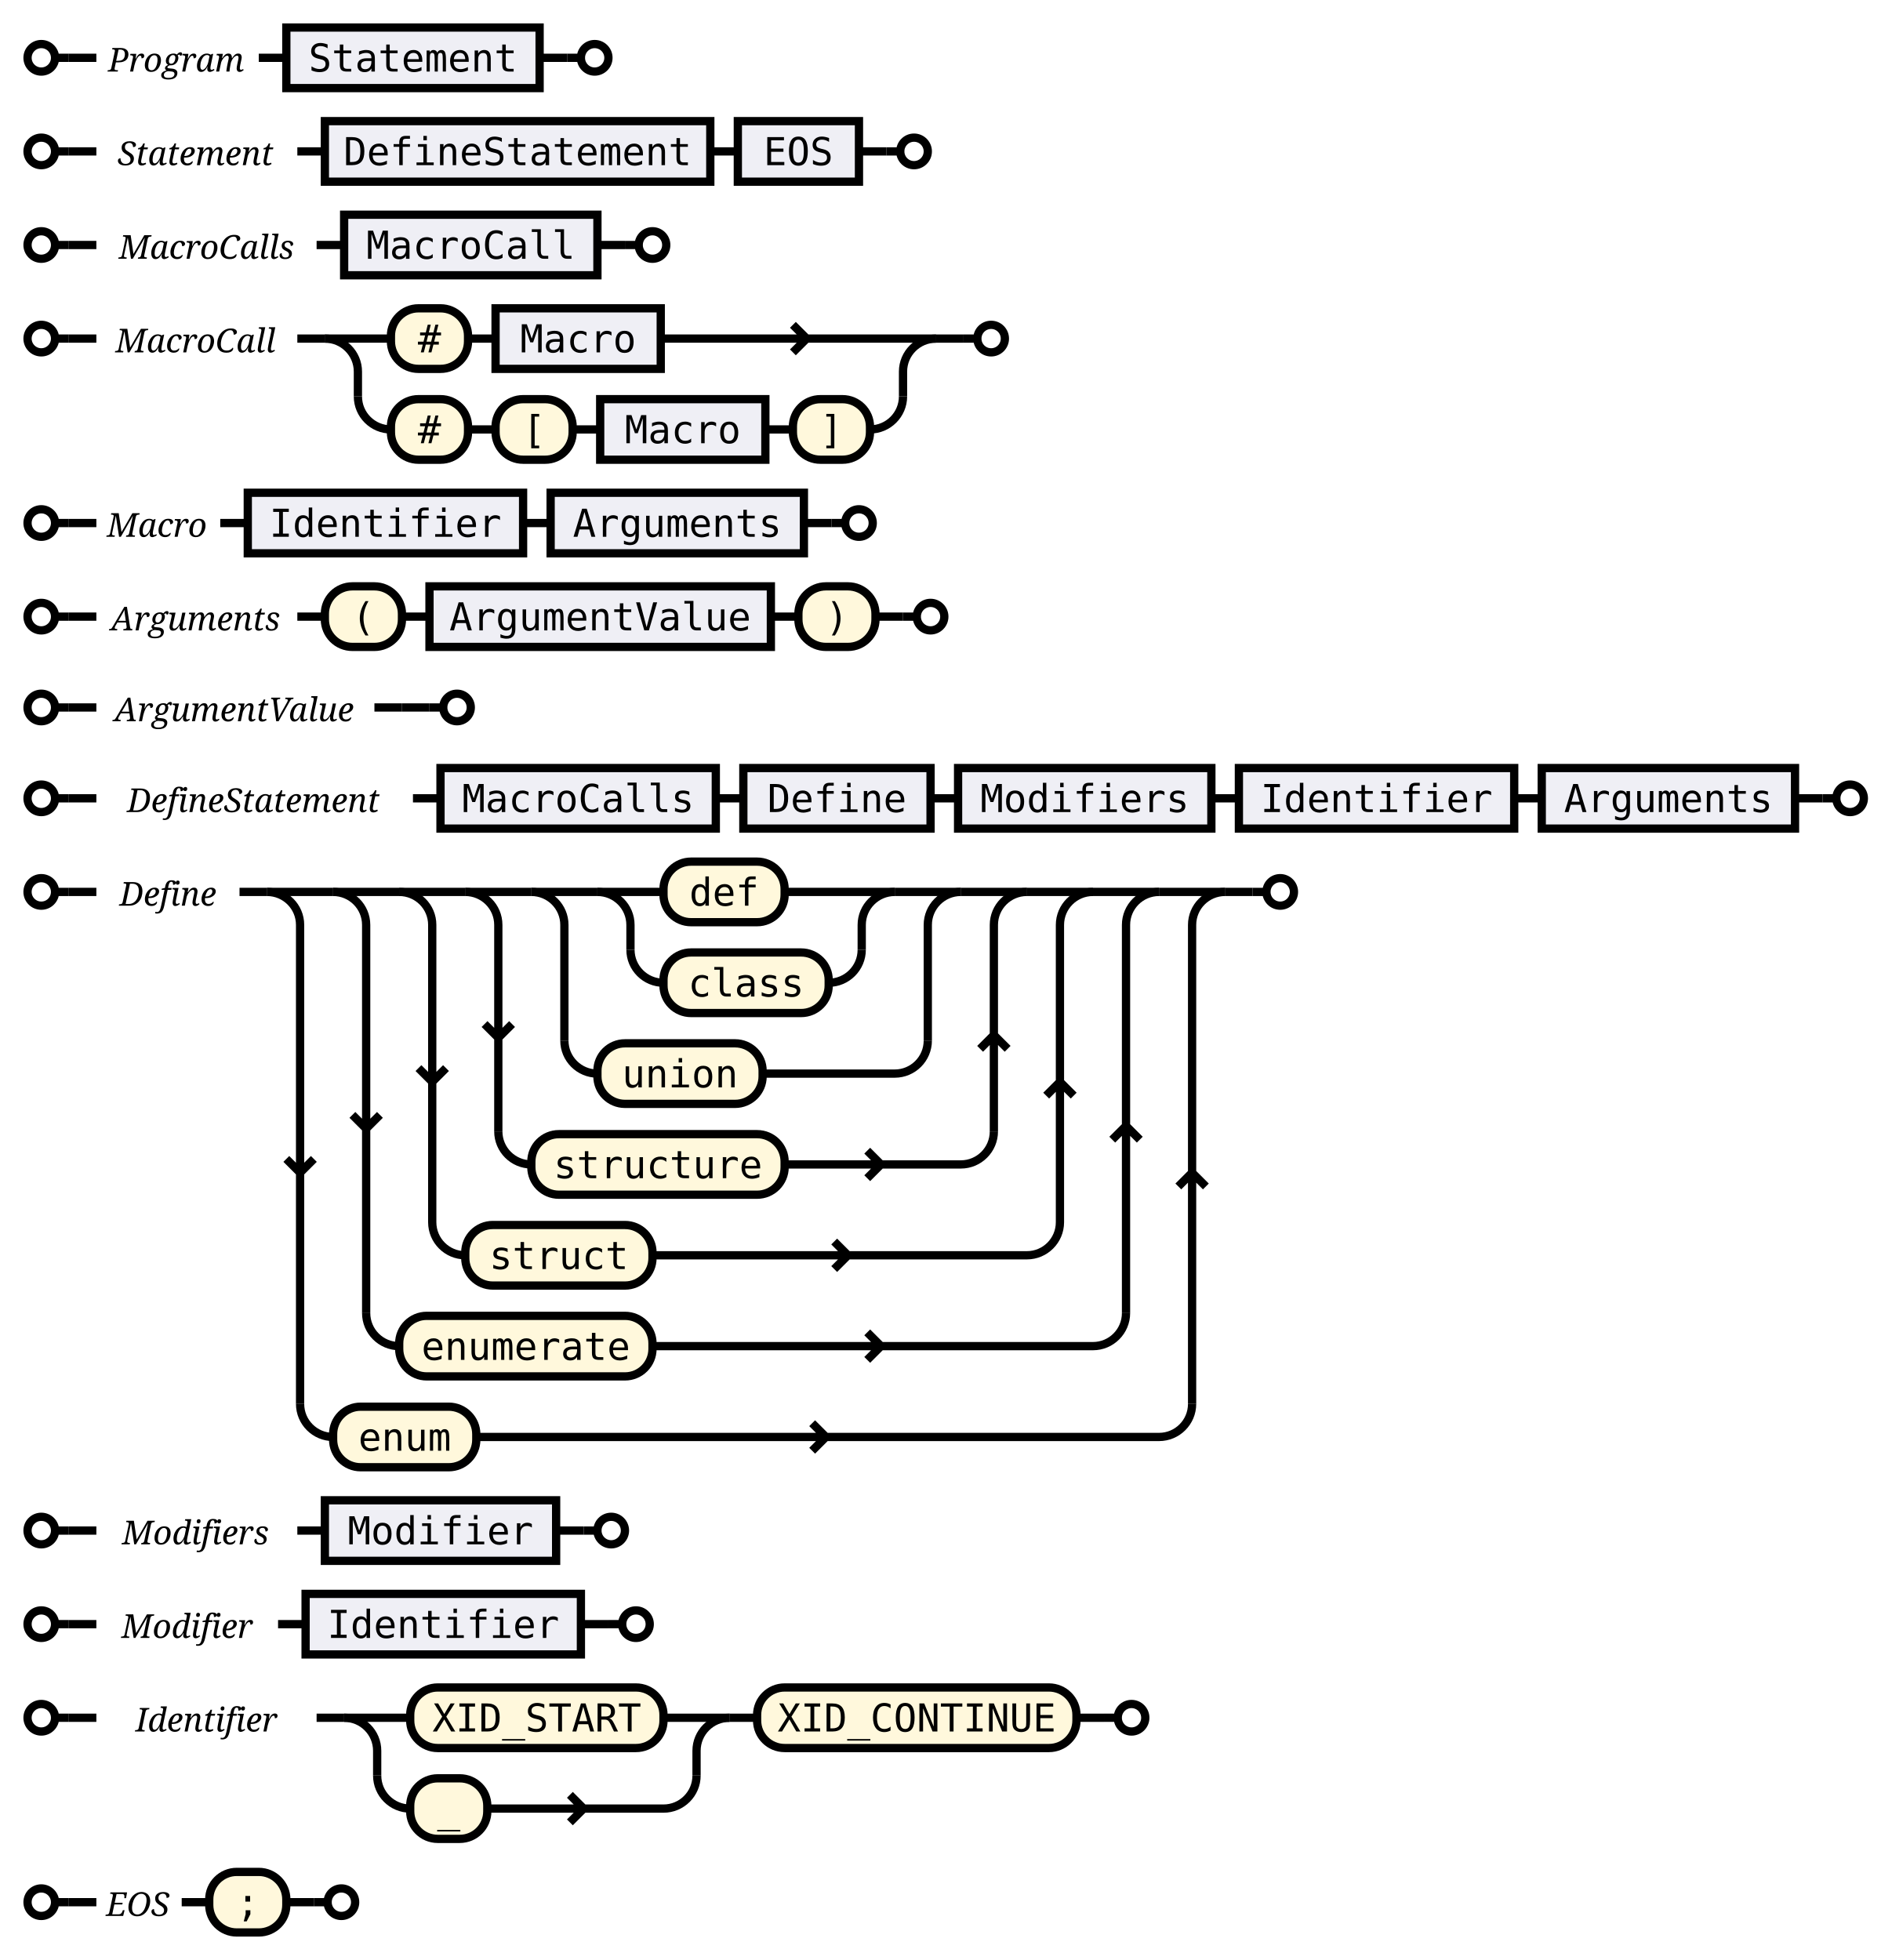
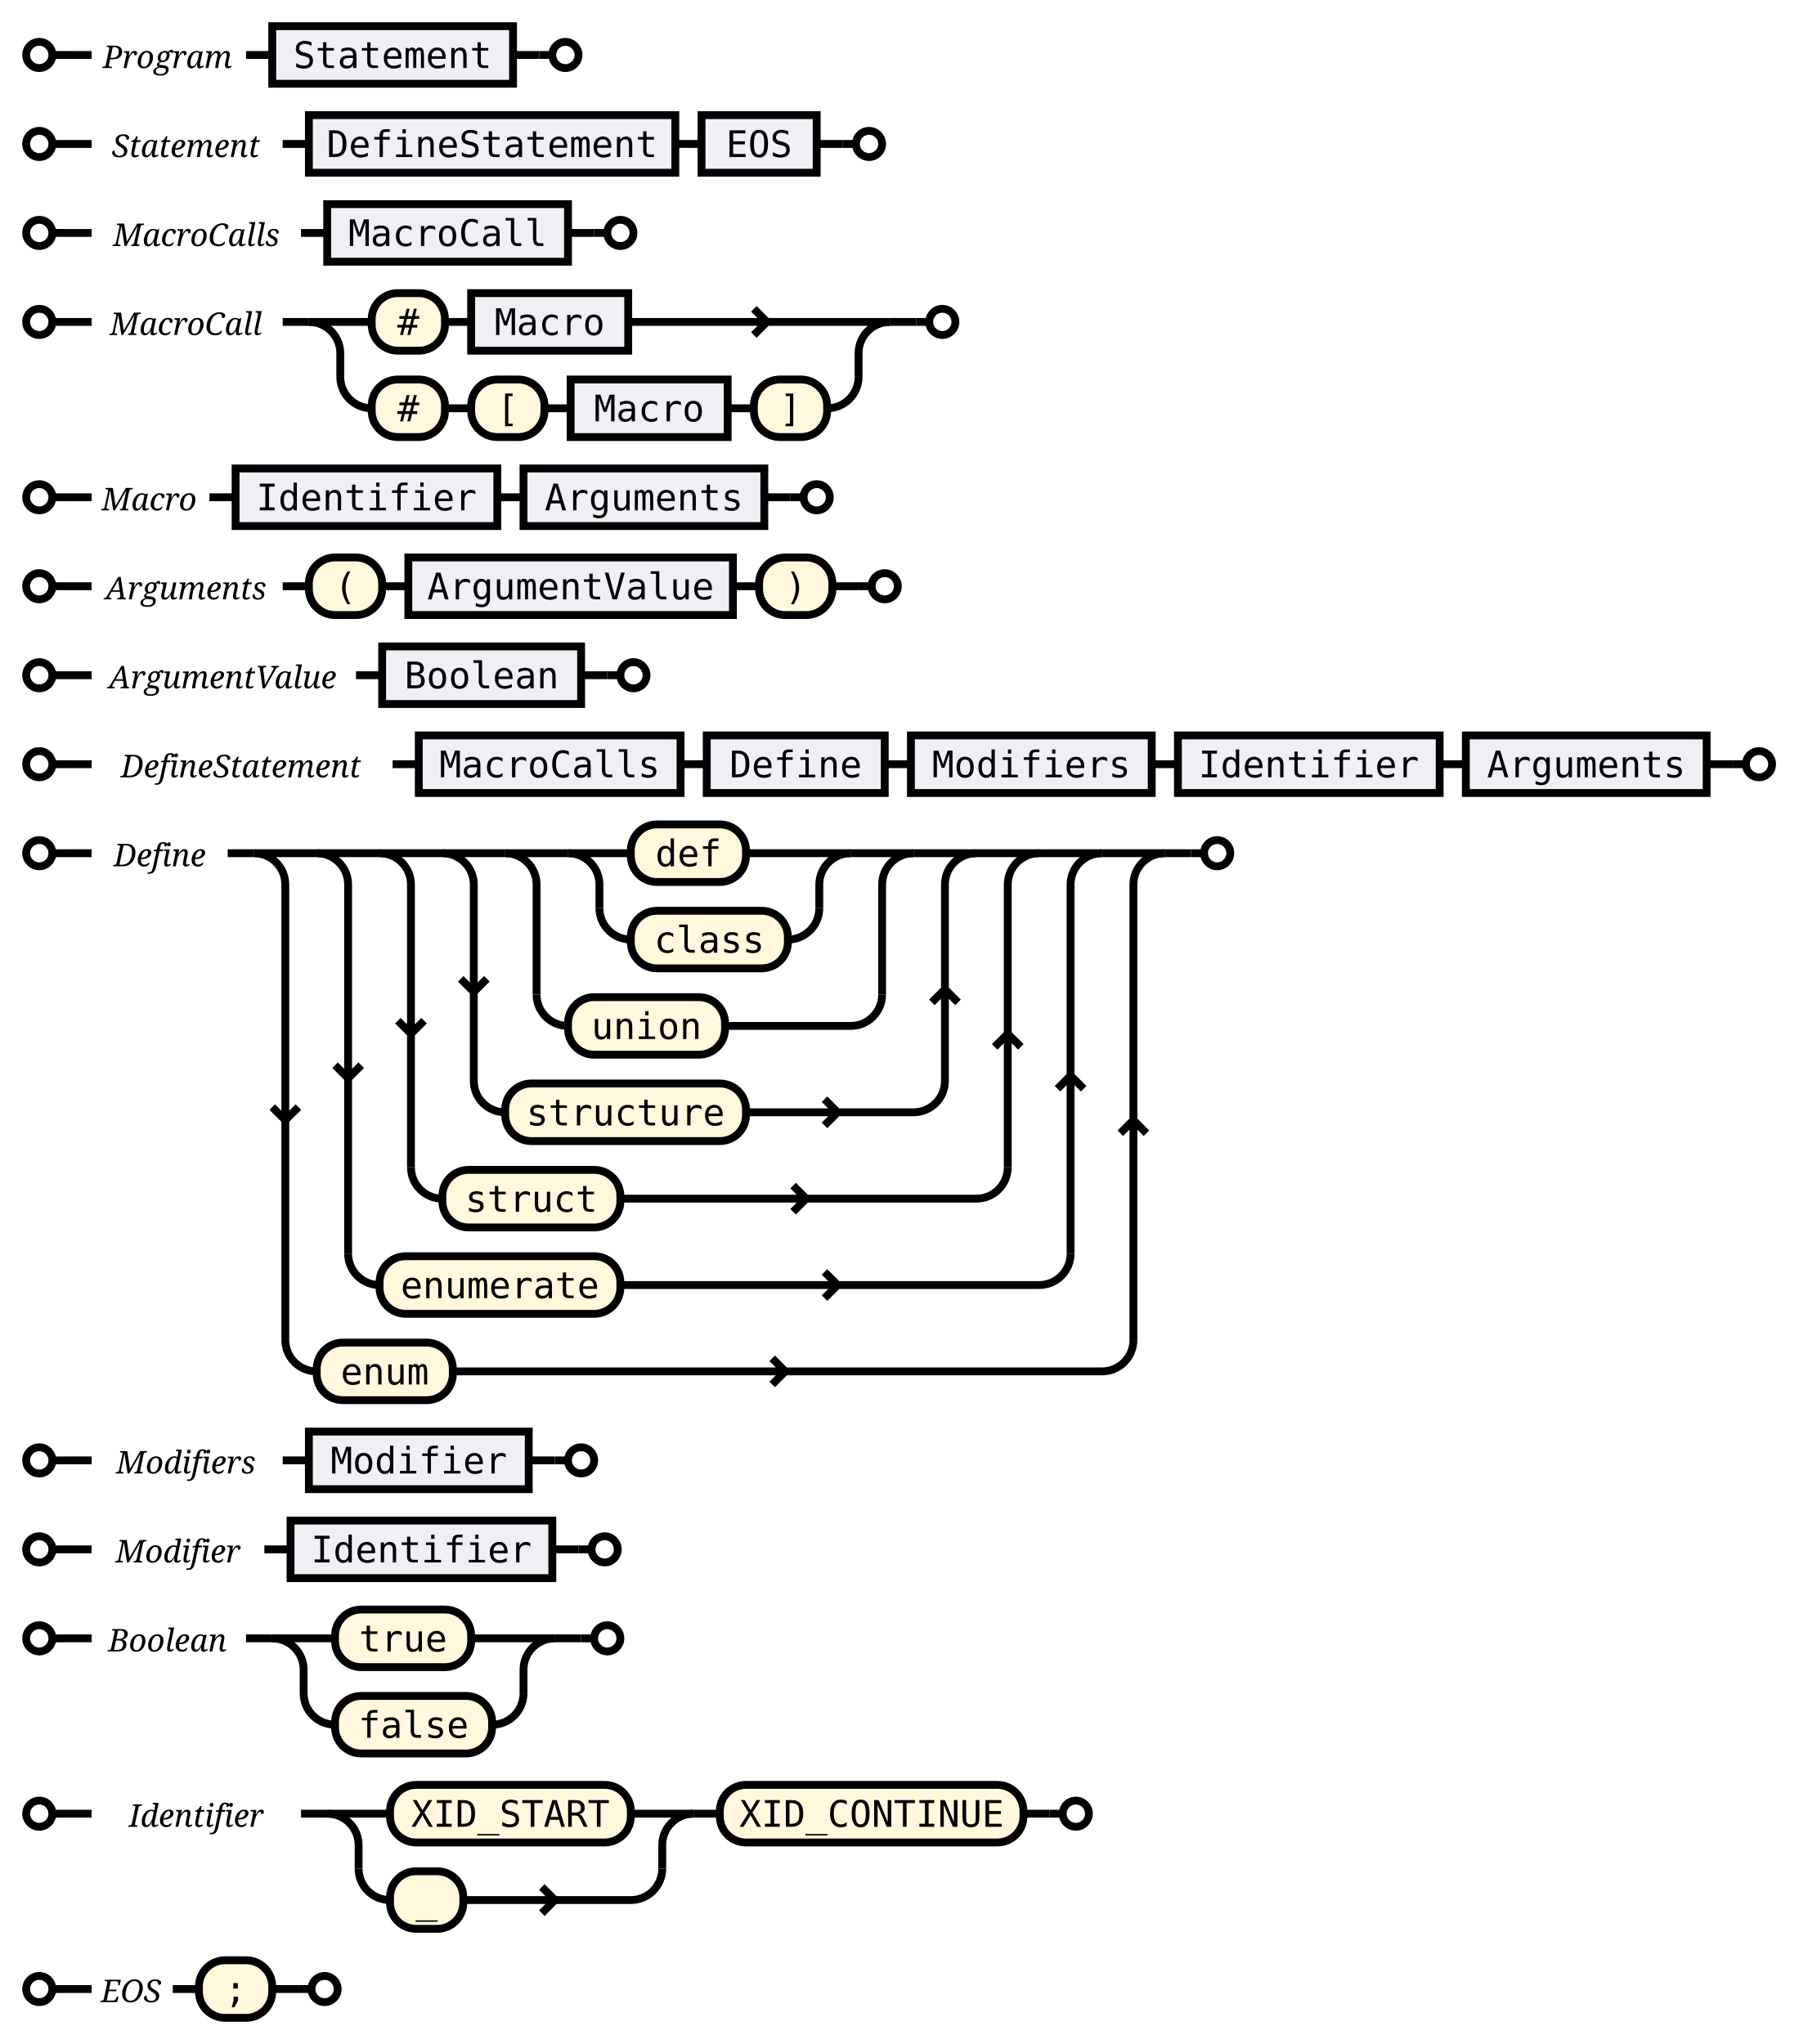
- <svg xmlns="http://www.w3.org/2000/svg" class="railroad" viewBox="0 0 687 712">
+ <svg xmlns="http://www.w3.org/2000/svg" class="railroad" viewBox="0 0 687 781">
  <style type="text/css">
svg.railroad {
    background-color: hsl(30, 20%, 95%);
    background-size: 15px 15px;
    background-image: linear-gradient(to right, rgba(30, 30, 30, .05) 1px, transparent 1px),
    linear-gradient(to bottom, rgba(30, 30, 30, .05) 1px, transparent 1px);
}

svg.railroad path {
    stroke-width: 3px;
    stroke: black;
    fill: transparent;
}

svg.railroad .debug {
    stroke-width: 1px;
    stroke: red;
}

svg.railroad text {
    font-size: 14px;
    font-family: monospace;
    text-anchor: middle;
}

svg.railroad .nonterminal text {
    font-weight: bold;
}

svg.railroad text.comment {
    font-family: serif;
    font-style: italic;
    font-size: 12px;
}

svg.railroad rect {
    stroke-width: 3px;
    stroke: black;
}

svg.railroad g.labeledbox &gt; rect {
    stroke-width: 1px;
    stroke: grey;
    stroke-dasharray: 5px;
    fill: rgba(90, 90, 150, .1);
}

svg.railroad .symbol &gt; rect {
    fill: rgba(90, 90, 150, .1);
}

svg.railroad .regex &gt; rect {
    fill: honeydew;
}

svg.railroad .string &gt; rect {
    fill: cornsilk;
}</style>
  <g class="verticalgrid">
    <g class="sequence">
      <path d=" M 10 21 a 5 5 0 0 1 5 -5 a 5 5 0 0 1 5 5 a 5 5 0 0 1 -5 5 a 5 5 0 0 1 -5 -5 m 10 0 h 5" />
      <text class="comment" id="Program" x="64" y="26">
Program</text>
      <g class="symbol">
        <rect height="22" width="92" x="104" y="10" />
        <text x="150" y="26">
Statement</text>
      </g>
      <path d=" M 206 21 h 5 a 5 5 0 0 1 5 -5 a 5 5 0 0 1 5 5 a 5 5 0 0 1 -5 5 a 5 5 0 0 1 -5 -5" />
      <path d=" M 25 21 h 10" />
      <path d=" M 94 21 h 10" />
      <path d=" M 196 21 h 10" />
    </g>
    <g class="sequence">
      <path d=" M 10 55 a 5 5 0 0 1 5 -5 a 5 5 0 0 1 5 5 a 5 5 0 0 1 -5 5 a 5 5 0 0 1 -5 -5 m 10 0 h 5" />
      <text class="comment" id="Statement" x="71" y="60">
Statement</text>
      <g class="sequence">
        <g class="symbol">
          <rect height="22" width="140" x="118" y="44" />
          <text x="188" y="60">
DefineStatement</text>
        </g>
        <g class="symbol">
          <rect height="22" width="44" x="268" y="44" />
          <text x="290" y="60">
EOS</text>
        </g>
        <path d=" M 258 55 h 10" />
      </g>
      <path d=" M 322 55 h 5 a 5 5 0 0 1 5 -5 a 5 5 0 0 1 5 5 a 5 5 0 0 1 -5 5 a 5 5 0 0 1 -5 -5" />
      <path d=" M 25 55 h 10" />
      <path d=" M 108 55 h 10" />
      <path d=" M 312 55 h 10" />
    </g>
    <g class="sequence">
      <path d=" M 10 89 a 5 5 0 0 1 5 -5 a 5 5 0 0 1 5 5 a 5 5 0 0 1 -5 5 a 5 5 0 0 1 -5 -5 m 10 0 h 5" />
      <text class="comment" id="MacroCalls" x="75" y="94">
MacroCalls</text>
      <g class="symbol inline">
        <rect height="22" width="92" x="125" y="78" />
        <text x="171" y="94">
MacroCall</text>
      </g>
      <path d=" M 227 89 h 5 a 5 5 0 0 1 5 -5 a 5 5 0 0 1 5 5 a 5 5 0 0 1 -5 5 a 5 5 0 0 1 -5 -5" />
      <path d=" M 25 89 h 10" />
      <path d=" M 115 89 h 10" />
      <path d=" M 217 89 h 10" />
    </g>
    <g class="sequence">
      <path d=" M 10 123 a 5 5 0 0 1 5 -5 a 5 5 0 0 1 5 5 a 5 5 0 0 1 -5 5 a 5 5 0 0 1 -5 -5 m 10 0 h 5" />
      <text class="comment" id="MacroCall" x="71" y="128">
MacroCall</text>
      <g class="choice">
        <path d=" M 118 123 h 24 m 98 0 h 100 m -47 0 l -5 -5 m 0 10 l 5 -5 m 47 0" />
        <g class="sequence">
          <g class="string">
            <rect height="22" rx="10" ry="10" width="28" x="142" y="112" />
            <text x="156" y="128">
#</text>
          </g>
          <g class="symbol">
            <rect height="22" width="60" x="180" y="112" />
            <text x="210" y="128">
Macro</text>
          </g>
          <path d=" M 170 123 h 10" />
        </g>
        <path d=" M 118 123 a 12 12 0 0 1 12 12 v 9 m 198 0 v -9 a 12 12 0 0 1 12 -12" />
        <path d=" M 130 144 v 0 a 12 12 0 0 0 12 12 m 174 0 h 0 a 12 12 0 0 0 12 -12 v 0" />
        <g class="sequence">
          <g class="sequence">
            <g class="sequence">
              <g class="string">
                <rect height="22" rx="10" ry="10" width="28" x="142" y="145" />
                <text x="156" y="161">
#</text>
              </g>
              <g class="string">
                <rect height="22" rx="10" ry="10" width="28" x="180" y="145" />
                <text x="194" y="161">
[</text>
              </g>
              <path d=" M 170 156 h 10" />
            </g>
            <g class="symbol">
              <rect height="22" width="60" x="218" y="145" />
              <text x="248" y="161">
Macro</text>
            </g>
            <path d=" M 208 156 h 10" />
          </g>
          <g class="string">
            <rect height="22" rx="10" ry="10" width="28" x="288" y="145" />
            <text x="302" y="161">
]</text>
          </g>
          <path d=" M 278 156 h 10" />
        </g>
      </g>
      <path d=" M 350 123 h 5 a 5 5 0 0 1 5 -5 a 5 5 0 0 1 5 5 a 5 5 0 0 1 -5 5 a 5 5 0 0 1 -5 -5" />
      <path d=" M 25 123 h 10" />
      <path d=" M 108 123 h 10" />
      <path d=" M 340 123 h 10" />
    </g>
    <g class="sequence">
      <path d=" M 10 190 a 5 5 0 0 1 5 -5 a 5 5 0 0 1 5 5 a 5 5 0 0 1 -5 5 a 5 5 0 0 1 -5 -5 m 10 0 h 5" />
      <text class="comment" id="Macro" x="57" y="195">
Macro</text>
      <g class="sequence">
        <g class="symbol">
          <rect height="22" width="100" x="90" y="179" />
          <text x="140" y="195">
Identifier</text>
        </g>
        <g class="symbol">
          <rect height="22" width="92" x="200" y="179" />
          <text x="246" y="195">
Arguments</text>
        </g>
        <path d=" M 190 190 h 10" />
      </g>
      <path d=" M 302 190 h 5 a 5 5 0 0 1 5 -5 a 5 5 0 0 1 5 5 a 5 5 0 0 1 -5 5 a 5 5 0 0 1 -5 -5" />
      <path d=" M 25 190 h 10" />
      <path d=" M 80 190 h 10" />
      <path d=" M 292 190 h 10" />
    </g>
    <g class="sequence">
      <path d=" M 10 224 a 5 5 0 0 1 5 -5 a 5 5 0 0 1 5 5 a 5 5 0 0 1 -5 5 a 5 5 0 0 1 -5 -5 m 10 0 h 5" />
      <text class="comment" id="Arguments" x="71" y="229">
Arguments</text>
      <g class="sequence">
        <g class="sequence">
          <g class="string">
            <rect height="22" rx="10" ry="10" width="28" x="118" y="213" />
            <text x="132" y="229">
(</text>
          </g>
          <g class="symbol">
            <rect height="22" width="124" x="156" y="213" />
            <text x="218" y="229">
ArgumentValue</text>
          </g>
          <path d=" M 146 224 h 10" />
        </g>
        <g class="string">
          <rect height="22" rx="10" ry="10" width="28" x="290" y="213" />
          <text x="304" y="229">
)</text>
        </g>
        <path d=" M 280 224 h 10" />
      </g>
      <path d=" M 328 224 h 5 a 5 5 0 0 1 5 -5 a 5 5 0 0 1 5 5 a 5 5 0 0 1 -5 5 a 5 5 0 0 1 -5 -5" />
      <path d=" M 25 224 h 10" />
      <path d=" M 108 224 h 10" />
      <path d=" M 318 224 h 10" />
    </g>
    <g class="sequence">
-       <path d=" M 10 257 a 5 5 0 0 1 5 -5 a 5 5 0 0 1 5 5 a 5 5 0 0 1 -5 5 a 5 5 0 0 1 -5 -5 m 10 0 h 5" />
-       <text class="comment" id="ArgumentValue" x="85" y="262">
+       <path d=" M 10 258 a 5 5 0 0 1 5 -5 a 5 5 0 0 1 5 5 a 5 5 0 0 1 -5 5 a 5 5 0 0 1 -5 -5 m 10 0 h 5" />
+       <text class="comment" id="ArgumentValue" x="85" y="263">
ArgumentValue</text>
-       <g class="choice">
-         <path d=" M 146 257 h 0 m 0 0 h 0" />
-       </g>
-       <path d=" M 156 257 h 5 a 5 5 0 0 1 5 -5 a 5 5 0 0 1 5 5 a 5 5 0 0 1 -5 5 a 5 5 0 0 1 -5 -5" />
-       <path d=" M 25 257 h 10" />
-       <path d=" M 136 257 h 10" />
-       <path d=" M 146 257 h 10" />
-     </g>
-     <g class="sequence">
-       <path d=" M 10 290 a 5 5 0 0 1 5 -5 a 5 5 0 0 1 5 5 a 5 5 0 0 1 -5 5 a 5 5 0 0 1 -5 -5 m 10 0 h 5" />
-       <text class="comment" id="DefineStatement" x="92" y="295">
+       <g class="symbol">
+         <rect height="22" width="76" x="146" y="247" />
+         <text x="184" y="263">
+ Boolean</text>
+       </g>
+       <path d=" M 232 258 h 5 a 5 5 0 0 1 5 -5 a 5 5 0 0 1 5 5 a 5 5 0 0 1 -5 5 a 5 5 0 0 1 -5 -5" />
+       <path d=" M 25 258 h 10" />
+       <path d=" M 136 258 h 10" />
+       <path d=" M 222 258 h 10" />
+     </g>
+     <g class="sequence">
+       <path d=" M 10 292 a 5 5 0 0 1 5 -5 a 5 5 0 0 1 5 5 a 5 5 0 0 1 -5 5 a 5 5 0 0 1 -5 -5 m 10 0 h 5" />
+       <text class="comment" id="DefineStatement" x="92" y="297">
DefineStatement</text>
      <g class="sequence">
        <g class="sequence">
          <g class="sequence">
            <g class="sequence">
              <g class="symbol">
-                 <rect height="22" width="100" x="160" y="279" />
-                 <text x="210" y="295">
+                 <rect height="22" width="100" x="160" y="281" />
+                 <text x="210" y="297">
MacroCalls</text>
              </g>
              <g class="symbol">
-                 <rect height="22" width="68" x="270" y="279" />
-                 <text x="304" y="295">
+                 <rect height="22" width="68" x="270" y="281" />
+                 <text x="304" y="297">
Define</text>
              </g>
-               <path d=" M 260 290 h 10" />
+               <path d=" M 260 292 h 10" />
            </g>
            <g class="symbol">
-               <rect height="22" width="92" x="348" y="279" />
-               <text x="394" y="295">
+               <rect height="22" width="92" x="348" y="281" />
+               <text x="394" y="297">
Modifiers</text>
            </g>
-             <path d=" M 338 290 h 10" />
+             <path d=" M 338 292 h 10" />
          </g>
          <g class="symbol">
-             <rect height="22" width="100" x="450" y="279" />
-             <text x="500" y="295">
+             <rect height="22" width="100" x="450" y="281" />
+             <text x="500" y="297">
Identifier</text>
          </g>
-           <path d=" M 440 290 h 10" />
+           <path d=" M 440 292 h 10" />
        </g>
        <g class="symbol">
-           <rect height="22" width="92" x="560" y="279" />
-           <text x="606" y="295">
+           <rect height="22" width="92" x="560" y="281" />
+           <text x="606" y="297">
Arguments</text>
        </g>
-         <path d=" M 550 290 h 10" />
-       </g>
-       <path d=" M 662 290 h 5 a 5 5 0 0 1 5 -5 a 5 5 0 0 1 5 5 a 5 5 0 0 1 -5 5 a 5 5 0 0 1 -5 -5" />
-       <path d=" M 25 290 h 10" />
-       <path d=" M 150 290 h 10" />
-       <path d=" M 652 290 h 10" />
-     </g>
-     <g class="sequence">
-       <path d=" M 10 324 a 5 5 0 0 1 5 -5 a 5 5 0 0 1 5 5 a 5 5 0 0 1 -5 5 a 5 5 0 0 1 -5 -5 m 10 0 h 5" />
-       <text class="comment" id="Define" x="61" y="329">
+         <path d=" M 550 292 h 10" />
+       </g>
+       <path d=" M 662 292 h 5 a 5 5 0 0 1 5 -5 a 5 5 0 0 1 5 5 a 5 5 0 0 1 -5 5 a 5 5 0 0 1 -5 -5" />
+       <path d=" M 25 292 h 10" />
+       <path d=" M 150 292 h 10" />
+       <path d=" M 652 292 h 10" />
+     </g>
+     <g class="sequence">
+       <path d=" M 10 326 a 5 5 0 0 1 5 -5 a 5 5 0 0 1 5 5 a 5 5 0 0 1 -5 5 a 5 5 0 0 1 -5 -5 m 10 0 h 5" />
+       <text class="comment" id="Define" x="61" y="331">
Define</text>
      <g class="choice">
-         <path d=" M 97 324 h 24 m 300 0 h 24" />
+         <path d=" M 97 326 h 24 m 300 0 h 24" />
        <g class="choice">
-           <path d=" M 121 324 h 24 m 252 0 h 24" />
+           <path d=" M 121 326 h 24 m 252 0 h 24" />
          <g class="choice">
-             <path d=" M 145 324 h 24 m 204 0 h 24" />
+             <path d=" M 145 326 h 24 m 204 0 h 24" />
            <g class="choice">
-               <path d=" M 169 324 h 24 m 156 0 h 24" />
+               <path d=" M 169 326 h 24 m 156 0 h 24" />
              <g class="choice">
-                 <path d=" M 193 324 h 24 m 108 0 h 24" />
+                 <path d=" M 193 326 h 24 m 108 0 h 24" />
                <g class="choice">
-                   <path d=" M 217 324 h 24 m 44 0 h 40" />
+                   <path d=" M 217 326 h 24 m 44 0 h 40" />
                  <g class="string">
-                     <rect height="22" rx="10" ry="10" width="44" x="241" y="313" />
-                     <text x="263" y="329">
+                     <rect height="22" rx="10" ry="10" width="44" x="241" y="315" />
+                     <text x="263" y="331">
def</text>
                  </g>
-                   <path d=" M 217 324 a 12 12 0 0 1 12 12 v 9 m 84 0 v -9 a 12 12 0 0 1 12 -12" />
-                   <path d=" M 229 345 v 0 a 12 12 0 0 0 12 12 m 60 0 h 0 a 12 12 0 0 0 12 -12 v 0" />
+                   <path d=" M 217 326 a 12 12 0 0 1 12 12 v 9 m 84 0 v -9 a 12 12 0 0 1 12 -12" />
+                   <path d=" M 229 347 v 0 a 12 12 0 0 0 12 12 m 60 0 h 0 a 12 12 0 0 0 12 -12 v 0" />
                  <g class="string">
-                     <rect height="22" rx="10" ry="10" width="60" x="241" y="346" />
-                     <text x="271" y="362">
+                     <rect height="22" rx="10" ry="10" width="60" x="241" y="348" />
+                     <text x="271" y="364">
class</text>
                  </g>
                </g>
-                 <path d=" M 193 324 a 12 12 0 0 1 12 12 v 42 m 132 0 v -42 a 12 12 0 0 1 12 -12" />
-                 <path d=" M 205 378 v 0 a 12 12 0 0 0 12 12 m 60 0 h 48 a 12 12 0 0 0 12 -12 v 0" />
+                 <path d=" M 193 326 a 12 12 0 0 1 12 12 v 42 m 132 0 v -42 a 12 12 0 0 1 12 -12" />
+                 <path d=" M 205 380 v 0 a 12 12 0 0 0 12 12 m 60 0 h 48 a 12 12 0 0 0 12 -12 v 0" />
                <g class="string">
-                   <rect height="22" rx="10" ry="10" width="60" x="217" y="379" />
-                   <text x="247" y="395">
+                   <rect height="22" rx="10" ry="10" width="60" x="217" y="381" />
+                   <text x="247" y="397">
union</text>
                </g>
              </g>
-               <path d=" M 169 324 a 12 12 0 0 1 12 12 v 75 m 0 -34 l -5 -5 m 10 0 l -5 5 m 0 34 m 180 0 v -75 m 0 40 l -5 5 m 10 0 l -5 -5 m 0 -40 a 12 12 0 0 1 12 -12" />
-               <path d=" M 181 411 v 0 a 12 12 0 0 0 12 12 m 92 0 h 64 m -29 0 l -5 -5 m 0 10 l 5 -5 m 29 0 a 12 12 0 0 0 12 -12 v 0" />
+               <path d=" M 169 326 a 12 12 0 0 1 12 12 v 75 m 0 -34 l -5 -5 m 10 0 l -5 5 m 0 34 m 180 0 v -75 m 0 40 l -5 5 m 10 0 l -5 -5 m 0 -40 a 12 12 0 0 1 12 -12" />
+               <path d=" M 181 413 v 0 a 12 12 0 0 0 12 12 m 92 0 h 64 m -29 0 l -5 -5 m 0 10 l 5 -5 m 29 0 a 12 12 0 0 0 12 -12 v 0" />
              <g class="string">
-                 <rect height="22" rx="10" ry="10" width="92" x="193" y="412" />
-                 <text x="239" y="428">
+                 <rect height="22" rx="10" ry="10" width="92" x="193" y="414" />
+                 <text x="239" y="430">
structure</text>
              </g>
            </g>
-             <path d=" M 145 324 a 12 12 0 0 1 12 12 v 108 m 0 -51 l -5 -5 m 10 0 l -5 5 m 0 51 m 228 0 v -108 m 0 57 l -5 5 m 10 0 l -5 -5 m 0 -57 a 12 12 0 0 1 12 -12" />
-             <path d=" M 157 444 v 0 a 12 12 0 0 0 12 12 m 68 0 h 136 m -65 0 l -5 -5 m 0 10 l 5 -5 m 65 0 a 12 12 0 0 0 12 -12 v 0" />
+             <path d=" M 145 326 a 12 12 0 0 1 12 12 v 108 m 0 -51 l -5 -5 m 10 0 l -5 5 m 0 51 m 228 0 v -108 m 0 57 l -5 5 m 10 0 l -5 -5 m 0 -57 a 12 12 0 0 1 12 -12" />
+             <path d=" M 157 446 v 0 a 12 12 0 0 0 12 12 m 68 0 h 136 m -65 0 l -5 -5 m 0 10 l 5 -5 m 65 0 a 12 12 0 0 0 12 -12 v 0" />
            <g class="string">
-               <rect height="22" rx="10" ry="10" width="68" x="169" y="445" />
-               <text x="203" y="461">
+               <rect height="22" rx="10" ry="10" width="68" x="169" y="447" />
+               <text x="203" y="463">
struct</text>
            </g>
          </g>
-           <path d=" M 121 324 a 12 12 0 0 1 12 12 v 141 m 0 -67 l -5 -5 m 10 0 l -5 5 m 0 67 m 276 0 v -141 m 0 73 l -5 5 m 10 0 l -5 -5 m 0 -73 a 12 12 0 0 1 12 -12" />
-           <path d=" M 133 477 v 0 a 12 12 0 0 0 12 12 m 92 0 h 160 m -77 0 l -5 -5 m 0 10 l 5 -5 m 77 0 a 12 12 0 0 0 12 -12 v 0" />
-           <g class="string">
-             <rect height="22" rx="10" ry="10" width="92" x="145" y="478" />
-             <text x="191" y="494">
+           <path d=" M 121 326 a 12 12 0 0 1 12 12 v 141 m 0 -67 l -5 -5 m 10 0 l -5 5 m 0 67 m 276 0 v -141 m 0 73 l -5 5 m 10 0 l -5 -5 m 0 -73 a 12 12 0 0 1 12 -12" />
+           <path d=" M 133 479 v 0 a 12 12 0 0 0 12 12 m 92 0 h 160 m -77 0 l -5 -5 m 0 10 l 5 -5 m 77 0 a 12 12 0 0 0 12 -12 v 0" />
+           <g class="string">
+             <rect height="22" rx="10" ry="10" width="92" x="145" y="480" />
+             <text x="191" y="496">
enumerate</text>
          </g>
        </g>
-         <path d=" M 97 324 a 12 12 0 0 1 12 12 v 174 m 0 -84 l -5 -5 m 10 0 l -5 5 m 0 84 m 324 0 v -174 m 0 90 l -5 5 m 10 0 l -5 -5 m 0 -90 a 12 12 0 0 1 12 -12" />
-         <path d=" M 109 510 v 0 a 12 12 0 0 0 12 12 m 52 0 h 248 m -121 0 l -5 -5 m 0 10 l 5 -5 m 121 0 a 12 12 0 0 0 12 -12 v 0" />
+         <path d=" M 97 326 a 12 12 0 0 1 12 12 v 174 m 0 -84 l -5 -5 m 10 0 l -5 5 m 0 84 m 324 0 v -174 m 0 90 l -5 5 m 10 0 l -5 -5 m 0 -90 a 12 12 0 0 1 12 -12" />
+         <path d=" M 109 512 v 0 a 12 12 0 0 0 12 12 m 52 0 h 248 m -121 0 l -5 -5 m 0 10 l 5 -5 m 121 0 a 12 12 0 0 0 12 -12 v 0" />
        <g class="string">
-           <rect height="22" rx="10" ry="10" width="52" x="121" y="511" />
-           <text x="147" y="527">
+           <rect height="22" rx="10" ry="10" width="52" x="121" y="513" />
+           <text x="147" y="529">
enum</text>
        </g>
      </g>
-       <path d=" M 455 324 h 5 a 5 5 0 0 1 5 -5 a 5 5 0 0 1 5 5 a 5 5 0 0 1 -5 5 a 5 5 0 0 1 -5 -5" />
-       <path d=" M 25 324 h 10" />
-       <path d=" M 87 324 h 10" />
-       <path d=" M 445 324 h 10" />
-     </g>
-     <g class="sequence">
-       <path d=" M 10 556 a 5 5 0 0 1 5 -5 a 5 5 0 0 1 5 5 a 5 5 0 0 1 -5 5 a 5 5 0 0 1 -5 -5 m 10 0 h 5" />
-       <text class="comment" id="Modifiers" x="71" y="561">
+       <path d=" M 455 326 h 5 a 5 5 0 0 1 5 -5 a 5 5 0 0 1 5 5 a 5 5 0 0 1 -5 5 a 5 5 0 0 1 -5 -5" />
+       <path d=" M 25 326 h 10" />
+       <path d=" M 87 326 h 10" />
+       <path d=" M 445 326 h 10" />
+     </g>
+     <g class="sequence">
+       <path d=" M 10 558 a 5 5 0 0 1 5 -5 a 5 5 0 0 1 5 5 a 5 5 0 0 1 -5 5 a 5 5 0 0 1 -5 -5 m 10 0 h 5" />
+       <text class="comment" id="Modifiers" x="71" y="563">
Modifiers</text>
      <g class="symbol inline">
-         <rect height="22" width="84" x="118" y="545" />
-         <text x="160" y="561">
+         <rect height="22" width="84" x="118" y="547" />
+         <text x="160" y="563">
Modifier</text>
      </g>
-       <path d=" M 212 556 h 5 a 5 5 0 0 1 5 -5 a 5 5 0 0 1 5 5 a 5 5 0 0 1 -5 5 a 5 5 0 0 1 -5 -5" />
-       <path d=" M 25 556 h 10" />
-       <path d=" M 108 556 h 10" />
-       <path d=" M 202 556 h 10" />
-     </g>
-     <g class="sequence">
-       <path d=" M 10 590 a 5 5 0 0 1 5 -5 a 5 5 0 0 1 5 5 a 5 5 0 0 1 -5 5 a 5 5 0 0 1 -5 -5 m 10 0 h 5" />
-       <text class="comment" id="Modifier" x="68" y="595">
+       <path d=" M 212 558 h 5 a 5 5 0 0 1 5 -5 a 5 5 0 0 1 5 5 a 5 5 0 0 1 -5 5 a 5 5 0 0 1 -5 -5" />
+       <path d=" M 25 558 h 10" />
+       <path d=" M 108 558 h 10" />
+       <path d=" M 202 558 h 10" />
+     </g>
+     <g class="sequence">
+       <path d=" M 10 592 a 5 5 0 0 1 5 -5 a 5 5 0 0 1 5 5 a 5 5 0 0 1 -5 5 a 5 5 0 0 1 -5 -5 m 10 0 h 5" />
+       <text class="comment" id="Modifier" x="68" y="597">
Modifier</text>
      <g class="symbol">
-         <rect height="22" width="100" x="111" y="579" />
-         <text x="161" y="595">
+         <rect height="22" width="100" x="111" y="581" />
+         <text x="161" y="597">
Identifier</text>
      </g>
-       <path d=" M 221 590 h 5 a 5 5 0 0 1 5 -5 a 5 5 0 0 1 5 5 a 5 5 0 0 1 -5 5 a 5 5 0 0 1 -5 -5" />
-       <path d=" M 25 590 h 10" />
-       <path d=" M 101 590 h 10" />
-       <path d=" M 211 590 h 10" />
-     </g>
-     <g class="sequence">
-       <path d=" M 10 624 a 5 5 0 0 1 5 -5 a 5 5 0 0 1 5 5 a 5 5 0 0 1 -5 5 a 5 5 0 0 1 -5 -5 m 10 0 h 5" />
-       <text class="comment" id="Identifier" x="75" y="629">
+       <path d=" M 221 592 h 5 a 5 5 0 0 1 5 -5 a 5 5 0 0 1 5 5 a 5 5 0 0 1 -5 5 a 5 5 0 0 1 -5 -5" />
+       <path d=" M 25 592 h 10" />
+       <path d=" M 101 592 h 10" />
+       <path d=" M 211 592 h 10" />
+     </g>
+     <g class="sequence">
+       <path d=" M 10 626 a 5 5 0 0 1 5 -5 a 5 5 0 0 1 5 5 a 5 5 0 0 1 -5 5 a 5 5 0 0 1 -5 -5 m 10 0 h 5" />
+       <text class="comment" id="Boolean" x="64" y="631">
+ Boolean</text>
+       <g class="choice">
+         <path d=" M 104 626 h 24 m 52 0 h 32" />
+         <g class="string">
+           <rect height="22" rx="10" ry="10" width="52" x="128" y="615" />
+           <text x="154" y="631">
+ true</text>
+         </g>
+         <path d=" M 104 626 a 12 12 0 0 1 12 12 v 9 m 84 0 v -9 a 12 12 0 0 1 12 -12" />
+         <path d=" M 116 647 v 0 a 12 12 0 0 0 12 12 m 60 0 h 0 a 12 12 0 0 0 12 -12 v 0" />
+         <g class="string">
+           <rect height="22" rx="10" ry="10" width="60" x="128" y="648" />
+           <text x="158" y="664">
+ false</text>
+         </g>
+       </g>
+       <path d=" M 222 626 h 5 a 5 5 0 0 1 5 -5 a 5 5 0 0 1 5 5 a 5 5 0 0 1 -5 5 a 5 5 0 0 1 -5 -5" />
+       <path d=" M 25 626 h 10" />
+       <path d=" M 94 626 h 10" />
+       <path d=" M 212 626 h 10" />
+     </g>
+     <g class="sequence">
+       <path d=" M 10 693 a 5 5 0 0 1 5 -5 a 5 5 0 0 1 5 5 a 5 5 0 0 1 -5 5 a 5 5 0 0 1 -5 -5 m 10 0 h 5" />
+       <text class="comment" id="Identifier" x="75" y="698">
Identifier</text>
      <g class="sequence">
        <g class="choice">
-           <path d=" M 125 624 h 24 m 92 0 h 24" />
-           <g class="string">
-             <rect height="22" rx="10" ry="10" width="92" x="149" y="613" />
-             <text x="195" y="629">
+           <path d=" M 125 693 h 24 m 92 0 h 24" />
+           <g class="string">
+             <rect height="22" rx="10" ry="10" width="92" x="149" y="682" />
+             <text x="195" y="698">
XID_START</text>
          </g>
-           <path d=" M 125 624 a 12 12 0 0 1 12 12 v 9 m 116 0 v -9 a 12 12 0 0 1 12 -12" />
-           <path d=" M 137 645 v 0 a 12 12 0 0 0 12 12 m 28 0 h 64 m -29 0 l -5 -5 m 0 10 l 5 -5 m 29 0 a 12 12 0 0 0 12 -12 v 0" />
-           <g class="string">
-             <rect height="22" rx="10" ry="10" width="28" x="149" y="646" />
-             <text x="163" y="662">
+           <path d=" M 125 693 a 12 12 0 0 1 12 12 v 9 m 116 0 v -9 a 12 12 0 0 1 12 -12" />
+           <path d=" M 137 714 v 0 a 12 12 0 0 0 12 12 m 28 0 h 64 m -29 0 l -5 -5 m 0 10 l 5 -5 m 29 0 a 12 12 0 0 0 12 -12 v 0" />
+           <g class="string">
+             <rect height="22" rx="10" ry="10" width="28" x="149" y="715" />
+             <text x="163" y="731">
_</text>
          </g>
        </g>
        <g class="string">
-           <rect height="22" rx="10" ry="10" width="116" x="275" y="613" />
-           <text x="333" y="629">
+           <rect height="22" rx="10" ry="10" width="116" x="275" y="682" />
+           <text x="333" y="698">
XID_CONTINUE</text>
        </g>
-         <path d=" M 265 624 h 10" />
-       </g>
-       <path d=" M 401 624 h 5 a 5 5 0 0 1 5 -5 a 5 5 0 0 1 5 5 a 5 5 0 0 1 -5 5 a 5 5 0 0 1 -5 -5" />
-       <path d=" M 25 624 h 10" />
-       <path d=" M 115 624 h 10" />
-       <path d=" M 391 624 h 10" />
-     </g>
-     <g class="sequence">
-       <path d=" M 10 691 a 5 5 0 0 1 5 -5 a 5 5 0 0 1 5 5 a 5 5 0 0 1 -5 5 a 5 5 0 0 1 -5 -5 m 10 0 h 5" />
-       <text class="comment" id="EOS" x="50" y="696">
+         <path d=" M 265 693 h 10" />
+       </g>
+       <path d=" M 401 693 h 5 a 5 5 0 0 1 5 -5 a 5 5 0 0 1 5 5 a 5 5 0 0 1 -5 5 a 5 5 0 0 1 -5 -5" />
+       <path d=" M 25 693 h 10" />
+       <path d=" M 115 693 h 10" />
+       <path d=" M 391 693 h 10" />
+     </g>
+     <g class="sequence">
+       <path d=" M 10 760 a 5 5 0 0 1 5 -5 a 5 5 0 0 1 5 5 a 5 5 0 0 1 -5 5 a 5 5 0 0 1 -5 -5 m 10 0 h 5" />
+       <text class="comment" id="EOS" x="50" y="765">
EOS</text>
      <g class="string">
-         <rect height="22" rx="10" ry="10" width="28" x="76" y="680" />
-         <text x="90" y="696">
+         <rect height="22" rx="10" ry="10" width="28" x="76" y="749" />
+         <text x="90" y="765">
;</text>
      </g>
-       <path d=" M 114 691 h 5 a 5 5 0 0 1 5 -5 a 5 5 0 0 1 5 5 a 5 5 0 0 1 -5 5 a 5 5 0 0 1 -5 -5" />
-       <path d=" M 25 691 h 10" />
-       <path d=" M 66 691 h 10" />
-       <path d=" M 104 691 h 10" />
+       <path d=" M 114 760 h 5 a 5 5 0 0 1 5 -5 a 5 5 0 0 1 5 5 a 5 5 0 0 1 -5 5 a 5 5 0 0 1 -5 -5" />
+       <path d=" M 25 760 h 10" />
+       <path d=" M 66 760 h 10" />
+       <path d=" M 104 760 h 10" />
    </g>
  </g>
</svg>
